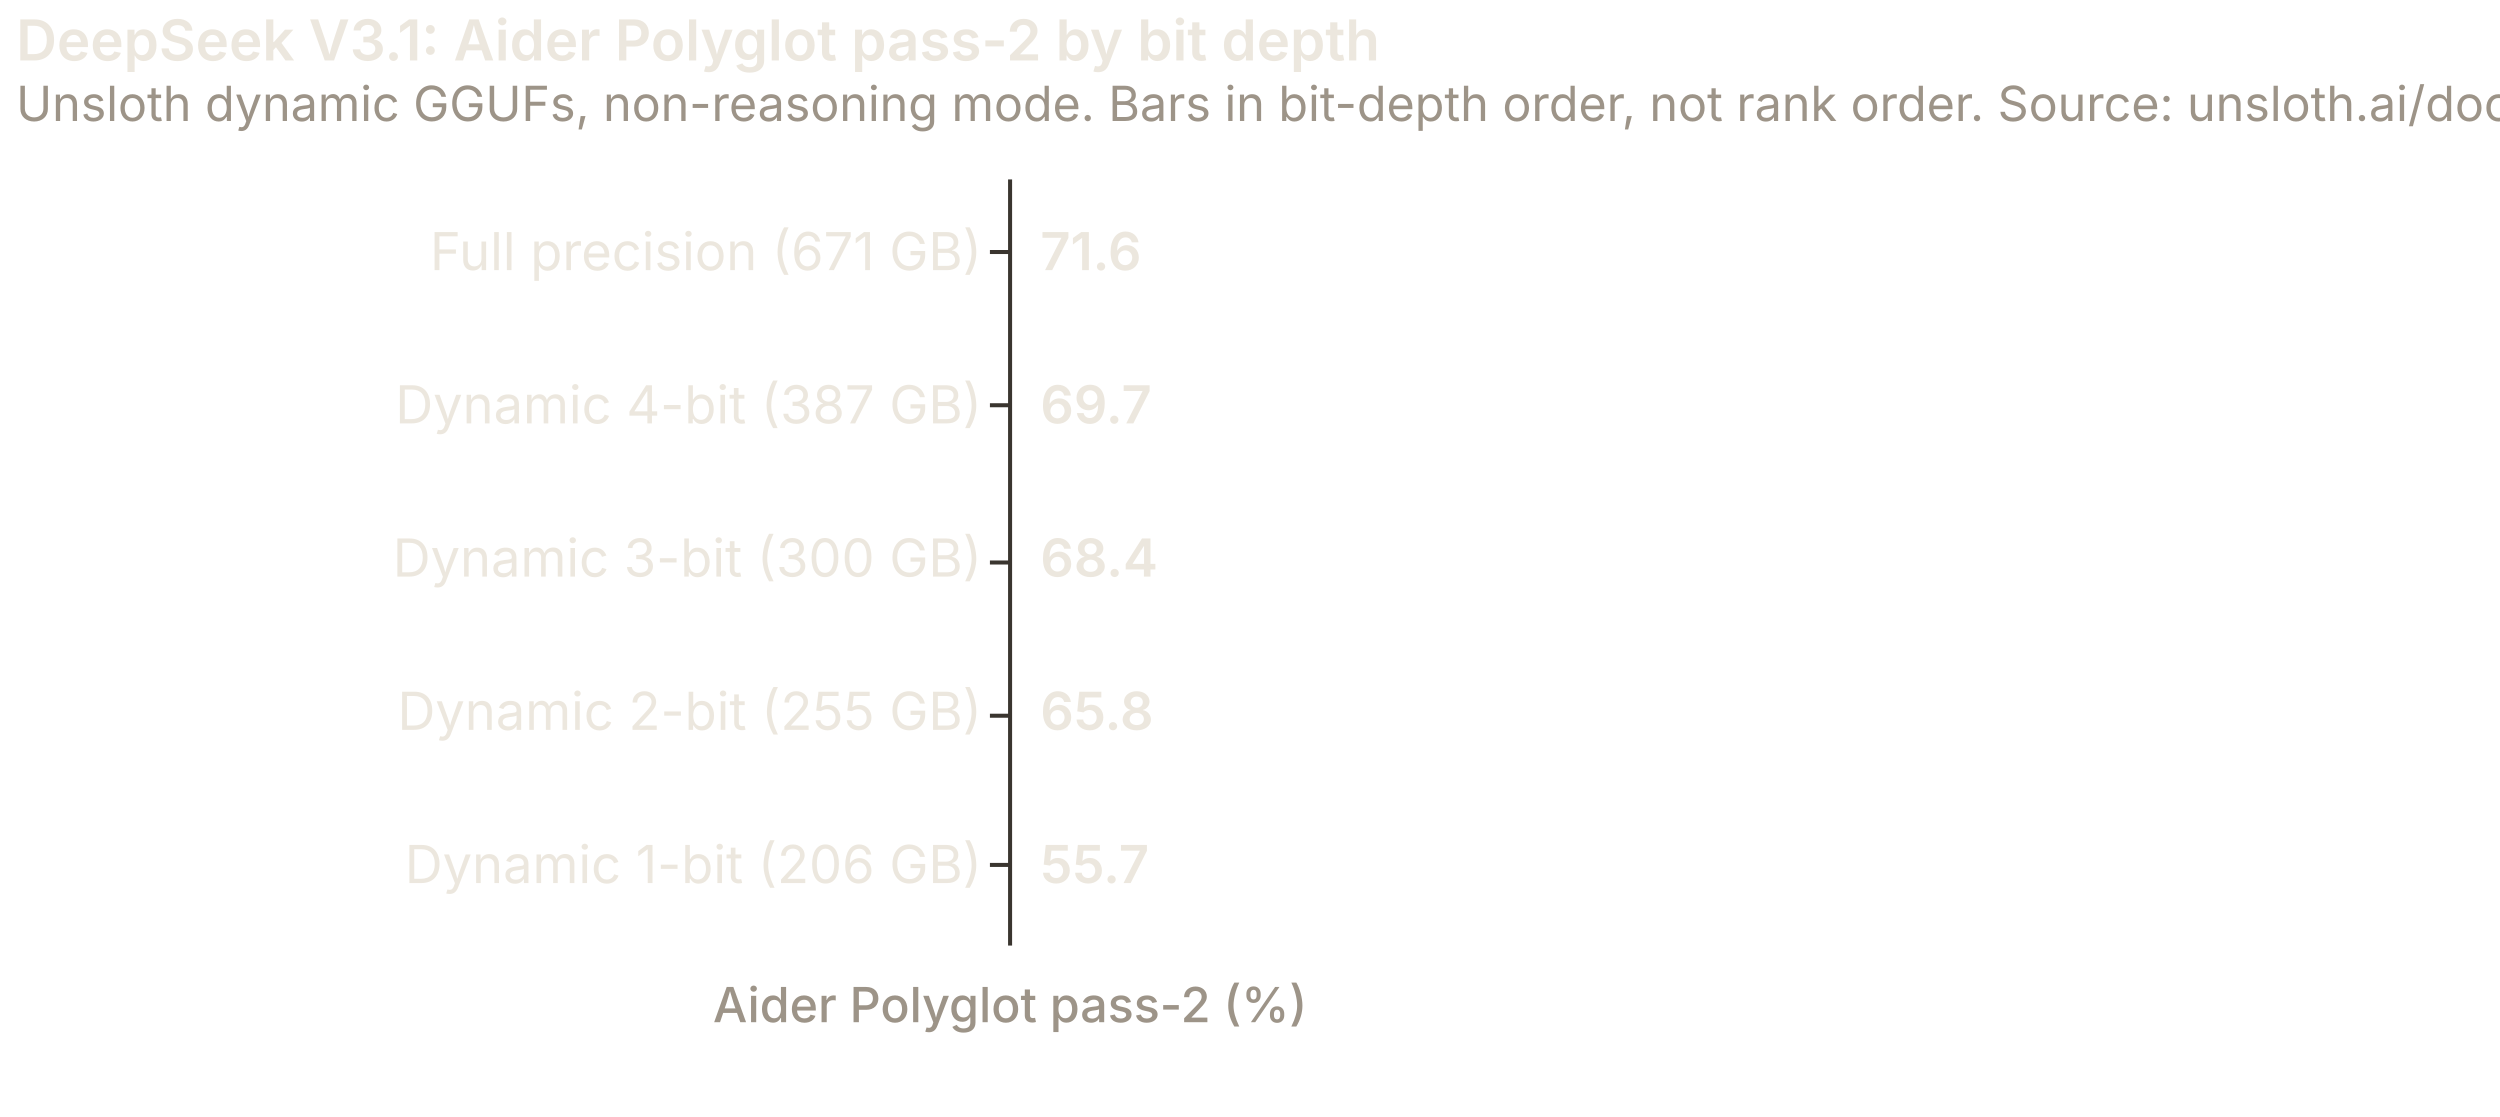
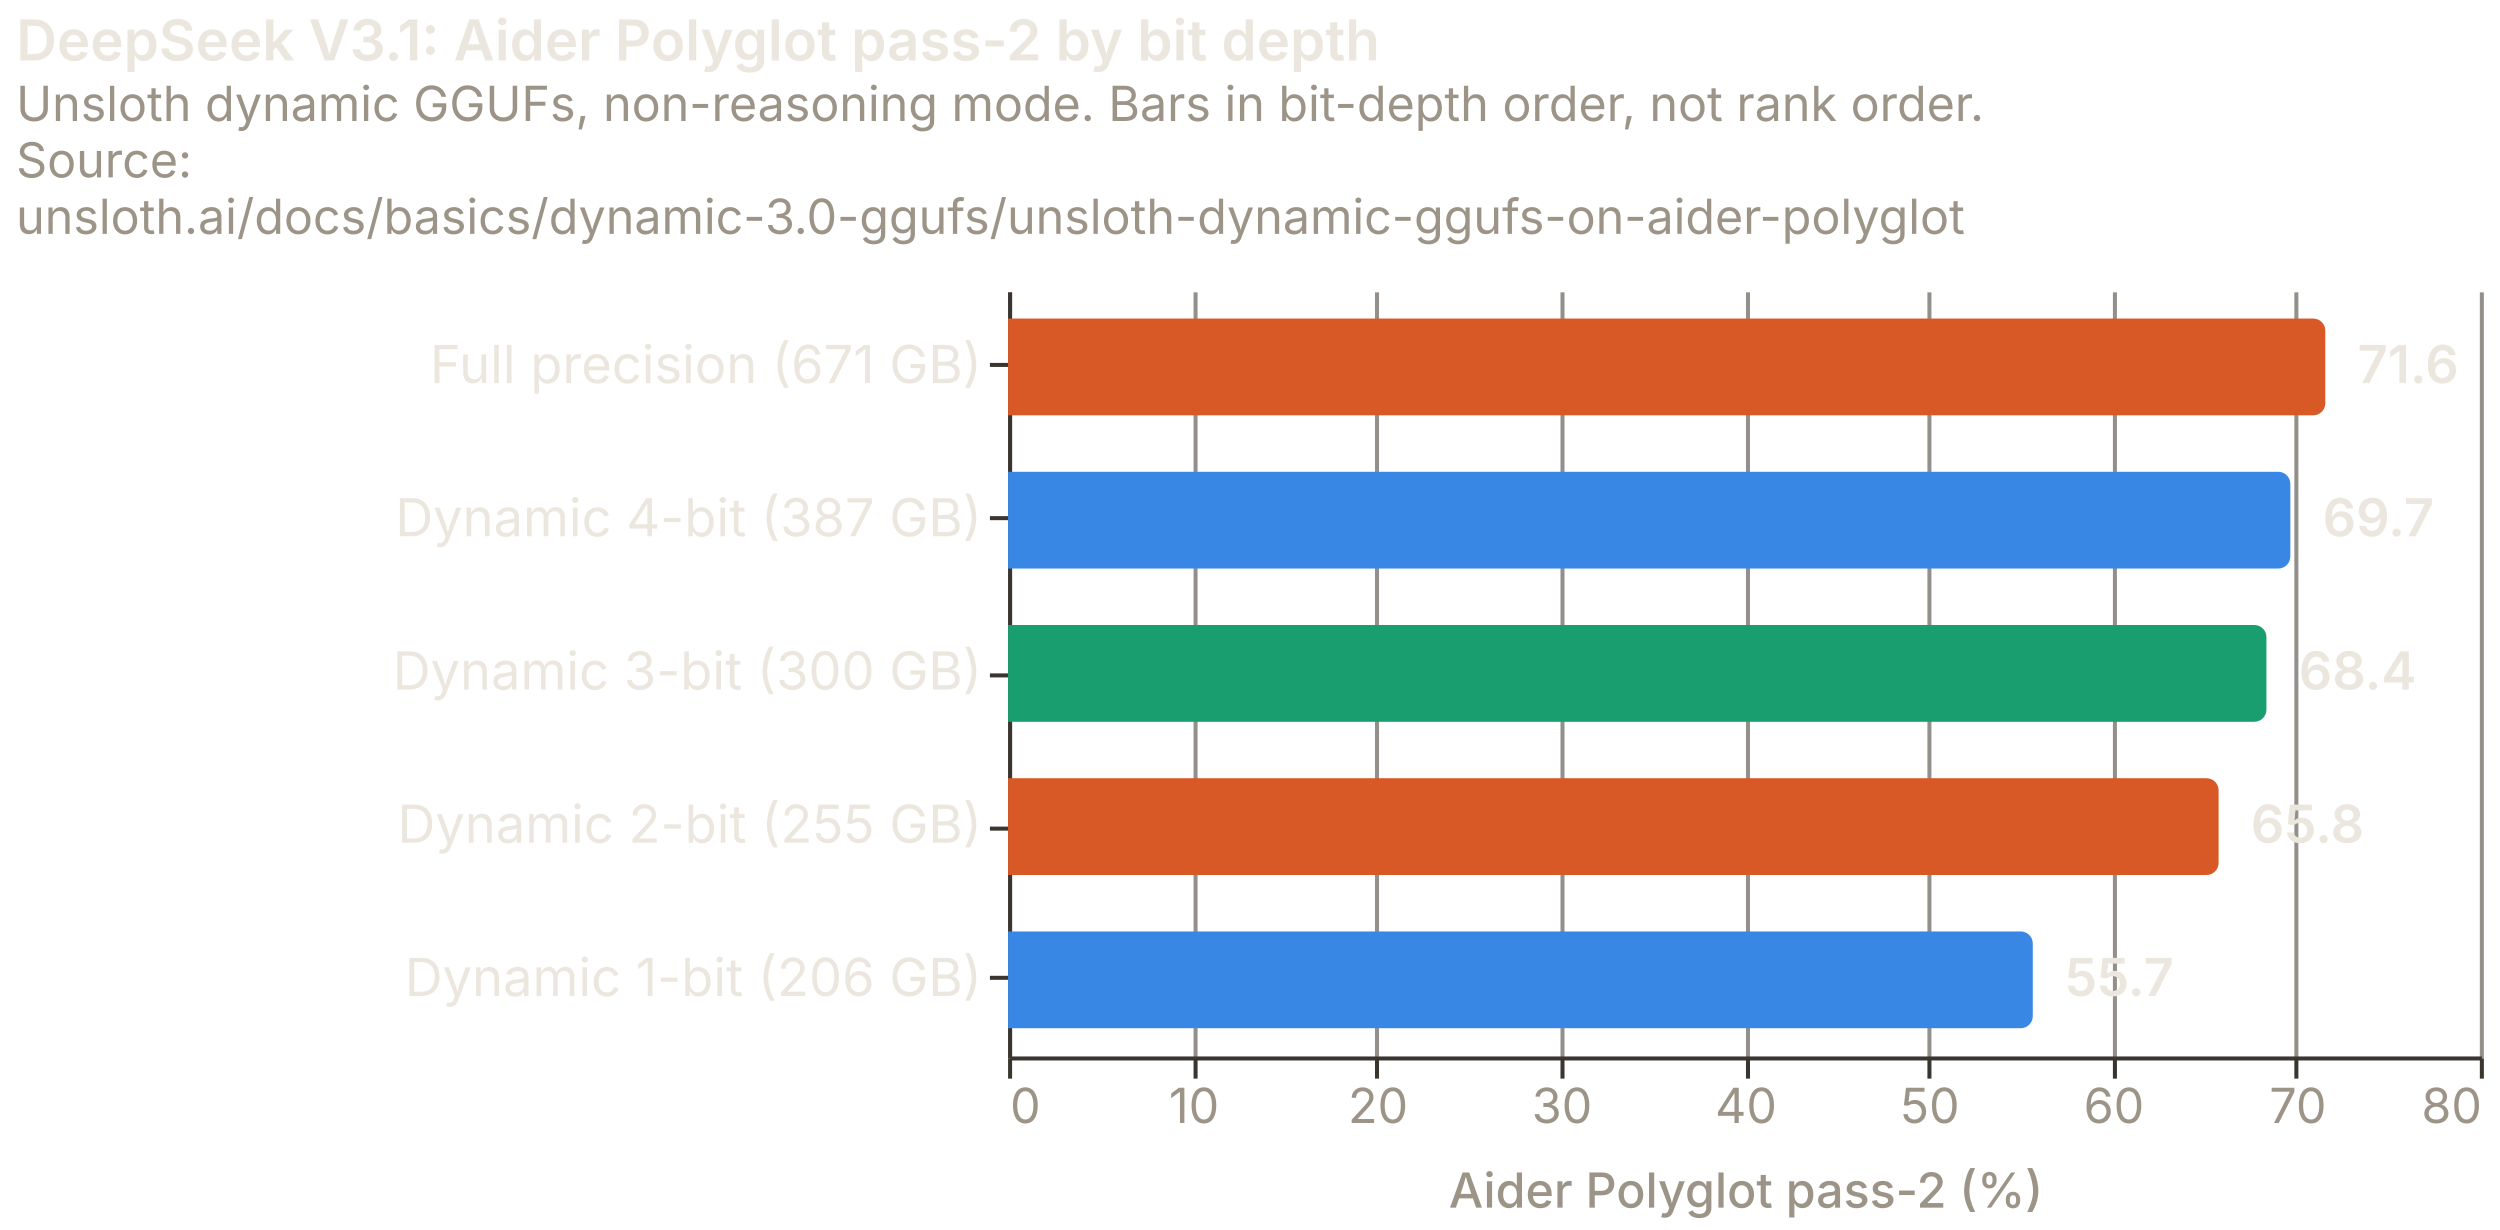
- <svg xmlns="http://www.w3.org/2000/svg" version="1.1" class="marks" width="620" height="277" viewBox="0 0 620 277">
-   <g fill="none" stroke-miterlimit="4" transform="translate(250,44)">
+ <svg xmlns="http://www.w3.org/2000/svg" version="1.1" class="marks" width="620" height="305" viewBox="0 0 620 305">
+   <g fill="none" stroke-miterlimit="4" transform="translate(250,72)">
    <g class="mark-group role-frame root" role="graphics-object" aria-roledescription="group mark container">
      <g transform="translate(0,0)">
-         <path class="background" aria-hidden="true" d="M0,0h0v190h0Z" />
+         <path class="background" aria-hidden="true" d="M0,0h365v190h-365Z" />
        <g>
          <g class="mark-group role-axis" aria-hidden="true">
            <g transform="translate(0.5,190.5)">
              <path class="background" aria-hidden="true" d="M0,0h0v0h0Z" pointer-events="none" />
              <g>
-                 <g class="mark-rule role-axis-grid" pointer-events="none" />
+                 <g class="mark-rule role-axis-grid" pointer-events="none">
+                   <line transform="translate(0,0)" x2="0" y2="-190" stroke="#3a352f" stroke-opacity="0.55" stroke-width="1" opacity="1" />
+                   <line transform="translate(46,0)" x2="0" y2="-190" stroke="#3a352f" stroke-opacity="0.55" stroke-width="1" opacity="1" />
+                   <line transform="translate(91,0)" x2="0" y2="-190" stroke="#3a352f" stroke-opacity="0.55" stroke-width="1" opacity="1" />
+                   <line transform="translate(137,0)" x2="0" y2="-190" stroke="#3a352f" stroke-opacity="0.55" stroke-width="1" opacity="1" />
+                   <line transform="translate(183,0)" x2="0" y2="-190" stroke="#3a352f" stroke-opacity="0.55" stroke-width="1" opacity="1" />
+                   <line transform="translate(228,0)" x2="0" y2="-190" stroke="#3a352f" stroke-opacity="0.55" stroke-width="1" opacity="1" />
+                   <line transform="translate(274,0)" x2="0" y2="-190" stroke="#3a352f" stroke-opacity="0.55" stroke-width="1" opacity="1" />
+                   <line transform="translate(319,0)" x2="0" y2="-190" stroke="#3a352f" stroke-opacity="0.55" stroke-width="1" opacity="1" />
+                   <line transform="translate(365,0)" x2="0" y2="-190" stroke="#3a352f" stroke-opacity="0.55" stroke-width="1" opacity="1" />
+                 </g>
              </g>
              <path class="foreground" aria-hidden="true" d="" pointer-events="none" display="none" />
            </g>
          </g>
          <g class="mark-group role-axis" role="graphics-symbol" aria-roledescription="axis" aria-label="X-axis titled 'Aider Polyglot pass-2 (%)' for a linear scale with values from 0 to 80">
            <g transform="translate(0.5,190.5)">
              <path class="background" aria-hidden="true" d="M0,0h0v0h0Z" pointer-events="none" />
              <g>
-                 <g class="mark-rule role-axis-tick" pointer-events="none" />
-                 <g class="mark-text role-axis-label" pointer-events="none" />
+                 <g class="mark-rule role-axis-tick" pointer-events="none">
+                   <line transform="translate(0,0)" x2="0" y2="5" stroke="#3a352f" stroke-width="1" opacity="1" />
+                   <line transform="translate(46,0)" x2="0" y2="5" stroke="#3a352f" stroke-width="1" opacity="1" />
+                   <line transform="translate(91,0)" x2="0" y2="5" stroke="#3a352f" stroke-width="1" opacity="1" />
+                   <line transform="translate(137,0)" x2="0" y2="5" stroke="#3a352f" stroke-width="1" opacity="1" />
+                   <line transform="translate(183,0)" x2="0" y2="5" stroke="#3a352f" stroke-width="1" opacity="1" />
+                   <line transform="translate(228,0)" x2="0" y2="5" stroke="#3a352f" stroke-width="1" opacity="1" />
+                   <line transform="translate(274,0)" x2="0" y2="5" stroke="#3a352f" stroke-width="1" opacity="1" />
+                   <line transform="translate(319,0)" x2="0" y2="5" stroke="#3a352f" stroke-width="1" opacity="1" />
+                   <line transform="translate(365,0)" x2="0" y2="5" stroke="#3a352f" stroke-width="1" opacity="1" />
+                 </g>
+                 <g class="mark-text role-axis-label" pointer-events="none">
+                   <text text-anchor="start" transform="translate(0,16)" font-family="ui-sans-serif, system-ui, -apple-system, 'Segoe UI', Inter, Helvetica, Arial, sans-serif" font-size="12px" fill="#9d9488" opacity="1">0</text>
+                   <text text-anchor="middle" transform="translate(45.625,16)" font-family="ui-sans-serif, system-ui, -apple-system, 'Segoe UI', Inter, Helvetica, Arial, sans-serif" font-size="12px" fill="#9d9488" opacity="1">10</text>
+                   <text text-anchor="middle" transform="translate(91.25,16)" font-family="ui-sans-serif, system-ui, -apple-system, 'Segoe UI', Inter, Helvetica, Arial, sans-serif" font-size="12px" fill="#9d9488" opacity="1">20</text>
+                   <text text-anchor="middle" transform="translate(136.875,16)" font-family="ui-sans-serif, system-ui, -apple-system, 'Segoe UI', Inter, Helvetica, Arial, sans-serif" font-size="12px" fill="#9d9488" opacity="1">30</text>
+                   <text text-anchor="middle" transform="translate(182.5,16)" font-family="ui-sans-serif, system-ui, -apple-system, 'Segoe UI', Inter, Helvetica, Arial, sans-serif" font-size="12px" fill="#9d9488" opacity="1">40</text>
+                   <text text-anchor="middle" transform="translate(228.125,16)" font-family="ui-sans-serif, system-ui, -apple-system, 'Segoe UI', Inter, Helvetica, Arial, sans-serif" font-size="12px" fill="#9d9488" opacity="1">50</text>
+                   <text text-anchor="middle" transform="translate(273.75,16)" font-family="ui-sans-serif, system-ui, -apple-system, 'Segoe UI', Inter, Helvetica, Arial, sans-serif" font-size="12px" fill="#9d9488" opacity="1">60</text>
+                   <text text-anchor="middle" transform="translate(319.375,16)" font-family="ui-sans-serif, system-ui, -apple-system, 'Segoe UI', Inter, Helvetica, Arial, sans-serif" font-size="12px" fill="#9d9488" opacity="1">70</text>
+                   <text text-anchor="end" transform="translate(365,16)" font-family="ui-sans-serif, system-ui, -apple-system, 'Segoe UI', Inter, Helvetica, Arial, sans-serif" font-size="12px" fill="#9d9488" opacity="1">80</text>
+                 </g>
                <g class="mark-rule role-axis-domain" pointer-events="none">
-                   <line transform="translate(0,0)" x2="0" y2="0" stroke="#3a352f" stroke-width="1" opacity="1" />
+                   <line transform="translate(0,0)" x2="365" y2="0" stroke="#3a352f" stroke-width="1" opacity="1" />
                </g>
                <g class="mark-text role-axis-title" pointer-events="none">
-                   <text text-anchor="middle" transform="translate(0,19)" font-family="ui-sans-serif, system-ui, -apple-system, 'Segoe UI', Inter, Helvetica, Arial, sans-serif" font-size="12px" font-weight="500" fill="#9d9488" opacity="1">Aider Polyglot pass-2 (%)</text>
+                   <text text-anchor="middle" transform="translate(182.5,37)" font-family="ui-sans-serif, system-ui, -apple-system, 'Segoe UI', Inter, Helvetica, Arial, sans-serif" font-size="12px" font-weight="500" fill="#9d9488" opacity="1">Aider Polyglot pass-2 (%)</text>
                </g>
              </g>
              <path class="foreground" aria-hidden="true" d="" pointer-events="none" display="none" />
            </g>
          </g>
          <g class="mark-group role-axis" role="graphics-symbol" aria-roledescription="axis" aria-label="Y-axis for a discrete scale with 5 values: Full precision (671 GB), Dynamic 4-bit (387 GB), Dynamic 3-bit (300 GB), Dynamic 2-bit (255 GB), Dynamic 1-bit (206 GB)">
            <g transform="translate(0.5,0.5)">
              <path class="background" aria-hidden="true" d="M0,0h0v0h0Z" pointer-events="none" />
              <g>
                <g class="mark-rule role-axis-tick" pointer-events="none">
                  <line transform="translate(0,18)" x2="-5" y2="0" stroke="#3a352f" stroke-width="1" opacity="1" />
                  <line transform="translate(0,56)" x2="-5" y2="0" stroke="#3a352f" stroke-width="1" opacity="1" />
                  <line transform="translate(0,95)" x2="-5" y2="0" stroke="#3a352f" stroke-width="1" opacity="1" />
                  <line transform="translate(0,133)" x2="-5" y2="0" stroke="#3a352f" stroke-width="1" opacity="1" />
                  <line transform="translate(0,170)" x2="-5" y2="0" stroke="#3a352f" stroke-width="1" opacity="1" />
                </g>
                <g class="mark-text role-axis-label" pointer-events="none">
                  <text text-anchor="end" transform="translate(-7,22.5)" font-family="ui-sans-serif, system-ui, -apple-system, 'Segoe UI', Inter, Helvetica, Arial, sans-serif" font-size="13px" fill="#ece7de" opacity="1">Full precision (671 GB)</text>
                  <text text-anchor="end" transform="translate(-7,60.5)" font-family="ui-sans-serif, system-ui, -apple-system, 'Segoe UI', Inter, Helvetica, Arial, sans-serif" font-size="13px" fill="#ece7de" opacity="1">Dynamic 4-bit (387 GB)</text>
                  <text text-anchor="end" transform="translate(-7,98.5)" font-family="ui-sans-serif, system-ui, -apple-system, 'Segoe UI', Inter, Helvetica, Arial, sans-serif" font-size="13px" fill="#ece7de" opacity="1">Dynamic 3-bit (300 GB)</text>
                  <text text-anchor="end" transform="translate(-7,136.5)" font-family="ui-sans-serif, system-ui, -apple-system, 'Segoe UI', Inter, Helvetica, Arial, sans-serif" font-size="13px" fill="#ece7de" opacity="1">Dynamic 2-bit (255 GB)</text>
                  <text text-anchor="end" transform="translate(-7,174.5)" font-family="ui-sans-serif, system-ui, -apple-system, 'Segoe UI', Inter, Helvetica, Arial, sans-serif" font-size="13px" fill="#ece7de" opacity="1">Dynamic 1-bit (206 GB)</text>
                </g>
                <g class="mark-rule role-axis-domain" pointer-events="none">
                  <line transform="translate(0,0)" x2="0" y2="190" stroke="#3a352f" stroke-width="1" opacity="1" />
                </g>
              </g>
              <path class="foreground" aria-hidden="true" d="" pointer-events="none" display="none" />
            </g>
          </g>
          <g class="mark-group role-scope" role="graphics-object" aria-roledescription="group mark container">
            <g transform="translate(0,7)">
-               <path class="background" aria-hidden="true" d="M0,0h0v24h0Z" />
+               <path class="background" aria-hidden="true" d="M0,0L323.675,0C325.331,0,326.675,1.344,326.675,3L326.675,21C326.675,22.656,325.331,24,323.675,24L0,24C0,24,0,24,0,24L0,0C0,0,0,0,0,0Z" />
              <g clip-path="url(#clip78)">
                <g class="mark-group role-scope" role="graphics-object" aria-roledescription="group mark container">
                  <g transform="translate(0,0)">
                    <path class="background" aria-hidden="true" d="M0,0h0v24h0Z" />
                    <g>
                      <g class="mark-rect role-mark layer_0_marks" role="graphics-object" aria-roledescription="rect mark container">
-                         <path aria-label="Aider Polyglot pass-2 (%): 71.6; build: Full precision (671 GB)" role="graphics-symbol" aria-roledescription="bar" d="M0,0h0v24h0Z" fill="#d95926" />
+                         <path aria-label="Aider Polyglot pass-2 (%): 71.6; build: Full precision (671 GB)" role="graphics-symbol" aria-roledescription="bar" d="M0,0h326.675v24h-326.675Z" fill="#d95926" />
                      </g>
                    </g>
                    <path class="foreground" aria-hidden="true" d="" display="none" />
                  </g>
                </g>
              </g>
              <path class="foreground" aria-hidden="true" d="" display="none" />
            </g>
            <g transform="translate(0,45)">
-               <path class="background" aria-hidden="true" d="M0,0h0v24h0Z" />
+               <path class="background" aria-hidden="true" d="M0,0L315.006,0C316.662,0,318.006,1.344,318.006,3L318.006,21C318.006,22.656,316.662,24,315.006,24L0,24C0,24,0,24,0,24L0,0C0,0,0,0,0,0Z" />
              <g clip-path="url(#clip79)">
                <g class="mark-group role-scope" role="graphics-object" aria-roledescription="group mark container">
                  <g transform="translate(0,0)">
                    <path class="background" aria-hidden="true" d="M0,0h0v24h0Z" />
                    <g>
                      <g class="mark-rect role-mark layer_0_marks" role="graphics-object" aria-roledescription="rect mark container">
-                         <path aria-label="Aider Polyglot pass-2 (%): 69.7; build: Dynamic 4-bit (387 GB)" role="graphics-symbol" aria-roledescription="bar" d="M0,0h0v24h0Z" fill="#3987e5" />
+                         <path aria-label="Aider Polyglot pass-2 (%): 69.7; build: Dynamic 4-bit (387 GB)" role="graphics-symbol" aria-roledescription="bar" d="M0,0h318.006v24h-318.006Z" fill="#3987e5" />
                      </g>
                    </g>
                    <path class="foreground" aria-hidden="true" d="" display="none" />
                  </g>
                </g>
              </g>
              <path class="foreground" aria-hidden="true" d="" display="none" />
            </g>
            <g transform="translate(0,83)">
-               <path class="background" aria-hidden="true" d="M0,0h0v24h0Z" />
+               <path class="background" aria-hidden="true" d="M0,0L309.075,0C310.731,0,312.075,1.344,312.075,3L312.075,21C312.075,22.656,310.731,24,309.075,24L0,24C0,24,0,24,0,24L0,0C0,0,0,0,0,0Z" />
              <g clip-path="url(#clip80)">
                <g class="mark-group role-scope" role="graphics-object" aria-roledescription="group mark container">
                  <g transform="translate(0,0)">
                    <path class="background" aria-hidden="true" d="M0,0h0v24h0Z" />
                    <g>
                      <g class="mark-rect role-mark layer_0_marks" role="graphics-object" aria-roledescription="rect mark container">
-                         <path aria-label="Aider Polyglot pass-2 (%): 68.4; build: Dynamic 3-bit (300 GB)" role="graphics-symbol" aria-roledescription="bar" d="M0,0h0v24h0Z" fill="#199e70" />
+                         <path aria-label="Aider Polyglot pass-2 (%): 68.4; build: Dynamic 3-bit (300 GB)" role="graphics-symbol" aria-roledescription="bar" d="M0,0h312.075v24h-312.075Z" fill="#199e70" />
                      </g>
                    </g>
                    <path class="foreground" aria-hidden="true" d="" display="none" />
                  </g>
                </g>
              </g>
              <path class="foreground" aria-hidden="true" d="" display="none" />
            </g>
            <g transform="translate(0,121)">
-               <path class="background" aria-hidden="true" d="M0,0h0v24h0Z" />
+               <path class="background" aria-hidden="true" d="M0,0L297.212,0C298.868,0,300.212,1.344,300.212,3L300.212,21C300.212,22.656,298.868,24,297.212,24L0,24C0,24,0,24,0,24L0,0C0,0,0,0,0,0Z" />
              <g clip-path="url(#clip81)">
                <g class="mark-group role-scope" role="graphics-object" aria-roledescription="group mark container">
                  <g transform="translate(0,0)">
                    <path class="background" aria-hidden="true" d="M0,0h0v24h0Z" />
                    <g>
                      <g class="mark-rect role-mark layer_0_marks" role="graphics-object" aria-roledescription="rect mark container">
-                         <path aria-label="Aider Polyglot pass-2 (%): 65.8; build: Dynamic 2-bit (255 GB)" role="graphics-symbol" aria-roledescription="bar" d="M0,0h0v24h0Z" fill="#d95926" />
+                         <path aria-label="Aider Polyglot pass-2 (%): 65.8; build: Dynamic 2-bit (255 GB)" role="graphics-symbol" aria-roledescription="bar" d="M0,0h300.212v24h-300.212Z" fill="#d95926" />
                      </g>
                    </g>
                    <path class="foreground" aria-hidden="true" d="" display="none" />
                  </g>
                </g>
              </g>
              <path class="foreground" aria-hidden="true" d="" display="none" />
            </g>
            <g transform="translate(0,159)">
-               <path class="background" aria-hidden="true" d="M0,0h0v24h0Z" />
+               <path class="background" aria-hidden="true" d="M0,0L251.131,0C252.787,0,254.131,1.344,254.131,3L254.131,21C254.131,22.656,252.787,24,251.131,24L0,24C0,24,0,24,0,24L0,0C0,0,0,0,0,0Z" />
              <g clip-path="url(#clip82)">
                <g class="mark-group role-scope" role="graphics-object" aria-roledescription="group mark container">
                  <g transform="translate(0,0)">
                    <path class="background" aria-hidden="true" d="M0,0h0v24h0Z" />
                    <g>
                      <g class="mark-rect role-mark layer_0_marks" role="graphics-object" aria-roledescription="rect mark container">
-                         <path aria-label="Aider Polyglot pass-2 (%): 55.7; build: Dynamic 1-bit (206 GB)" role="graphics-symbol" aria-roledescription="bar" d="M0,0h0v24h0Z" fill="#3987e5" />
+                         <path aria-label="Aider Polyglot pass-2 (%): 55.7; build: Dynamic 1-bit (206 GB)" role="graphics-symbol" aria-roledescription="bar" d="M0,0h254.131v24h-254.131Z" fill="#3987e5" />
                      </g>
                    </g>
                    <path class="foreground" aria-hidden="true" d="" display="none" />
                  </g>
                </g>
              </g>
              <path class="foreground" aria-hidden="true" d="" display="none" />
            </g>
          </g>
          <g class="mark-text role-mark layer_1_marks" role="graphics-object" aria-roledescription="text mark container">
-             <text aria-label="Aider Polyglot pass-2 (%): 71.6; build: Full precision (671 GB); v: 71.6" role="graphics-symbol" aria-roledescription="text mark" text-anchor="start" transform="translate(8,23)" font-family="ui-sans-serif, system-ui, -apple-system, 'Segoe UI', Inter, Helvetica, Arial, sans-serif" font-size="13px" font-weight="600" fill="#ece7de">71.6</text>
-             <text aria-label="Aider Polyglot pass-2 (%): 69.7; build: Dynamic 4-bit (387 GB); v: 69.7" role="graphics-symbol" aria-roledescription="text mark" text-anchor="start" transform="translate(8,61)" font-family="ui-sans-serif, system-ui, -apple-system, 'Segoe UI', Inter, Helvetica, Arial, sans-serif" font-size="13px" font-weight="600" fill="#ece7de">69.7</text>
-             <text aria-label="Aider Polyglot pass-2 (%): 68.4; build: Dynamic 3-bit (300 GB); v: 68.4" role="graphics-symbol" aria-roledescription="text mark" text-anchor="start" transform="translate(8,99)" font-family="ui-sans-serif, system-ui, -apple-system, 'Segoe UI', Inter, Helvetica, Arial, sans-serif" font-size="13px" font-weight="600" fill="#ece7de">68.4</text>
-             <text aria-label="Aider Polyglot pass-2 (%): 65.8; build: Dynamic 2-bit (255 GB); v: 65.8" role="graphics-symbol" aria-roledescription="text mark" text-anchor="start" transform="translate(8,137)" font-family="ui-sans-serif, system-ui, -apple-system, 'Segoe UI', Inter, Helvetica, Arial, sans-serif" font-size="13px" font-weight="600" fill="#ece7de">65.8</text>
-             <text aria-label="Aider Polyglot pass-2 (%): 55.7; build: Dynamic 1-bit (206 GB); v: 55.7" role="graphics-symbol" aria-roledescription="text mark" text-anchor="start" transform="translate(8,175)" font-family="ui-sans-serif, system-ui, -apple-system, 'Segoe UI', Inter, Helvetica, Arial, sans-serif" font-size="13px" font-weight="600" fill="#ece7de">55.7</text>
+             <text aria-label="Aider Polyglot pass-2 (%): 71.6; build: Full precision (671 GB); v: 71.6" role="graphics-symbol" aria-roledescription="text mark" text-anchor="start" transform="translate(334.675,23)" font-family="ui-sans-serif, system-ui, -apple-system, 'Segoe UI', Inter, Helvetica, Arial, sans-serif" font-size="13px" font-weight="600" fill="#ece7de">71.6</text>
+             <text aria-label="Aider Polyglot pass-2 (%): 69.7; build: Dynamic 4-bit (387 GB); v: 69.7" role="graphics-symbol" aria-roledescription="text mark" text-anchor="start" transform="translate(326.0063,61)" font-family="ui-sans-serif, system-ui, -apple-system, 'Segoe UI', Inter, Helvetica, Arial, sans-serif" font-size="13px" font-weight="600" fill="#ece7de">69.7</text>
+             <text aria-label="Aider Polyglot pass-2 (%): 68.4; build: Dynamic 3-bit (300 GB); v: 68.4" role="graphics-symbol" aria-roledescription="text mark" text-anchor="start" transform="translate(320.075,99)" font-family="ui-sans-serif, system-ui, -apple-system, 'Segoe UI', Inter, Helvetica, Arial, sans-serif" font-size="13px" font-weight="600" fill="#ece7de">68.4</text>
+             <text aria-label="Aider Polyglot pass-2 (%): 65.8; build: Dynamic 2-bit (255 GB); v: 65.8" role="graphics-symbol" aria-roledescription="text mark" text-anchor="start" transform="translate(308.2125,137)" font-family="ui-sans-serif, system-ui, -apple-system, 'Segoe UI', Inter, Helvetica, Arial, sans-serif" font-size="13px" font-weight="600" fill="#ece7de">65.8</text>
+             <text aria-label="Aider Polyglot pass-2 (%): 55.7; build: Dynamic 1-bit (206 GB); v: 55.7" role="graphics-symbol" aria-roledescription="text mark" text-anchor="start" transform="translate(262.1313,175)" font-family="ui-sans-serif, system-ui, -apple-system, 'Segoe UI', Inter, Helvetica, Arial, sans-serif" font-size="13px" font-weight="600" fill="#ece7de">55.7</text>
          </g>
          <g class="mark-group role-title">
-             <g transform="translate(-246,-40)">
+             <g transform="translate(-246,-68)">
              <path class="background" aria-hidden="true" d="M0,0h0v0h0Z" pointer-events="none" />
              <g>
                <g class="mark-text role-title-text" role="graphics-symbol" aria-roledescription="title" aria-label="Title text 'DeepSeek V3.1: Aider Polyglot pass-2 by bit depth'" pointer-events="none">
                  <text text-anchor="start" transform="translate(0,11)" font-family="ui-sans-serif, system-ui, -apple-system, 'Segoe UI', Inter, Helvetica, Arial, sans-serif" font-size="14px" font-weight="600" fill="#ece7de" opacity="1">DeepSeek V3.1: Aider Polyglot pass-2 by bit depth</text>
                </g>
                <g class="mark-text role-title-subtitle" role="graphics-symbol" aria-roledescription="subtitle" aria-label="Subtitle text 'Unsloth dynamic GGUFs, non-reasoning mode. Bars in bit-depth order, not rank order. Source: unsloth.ai/docs/basics/dynamic-3.0-ggufs/unsloth-dynamic-ggufs-on-aider-polyglot'" pointer-events="none">
-                   <text text-anchor="start" transform="translate(0,26)" font-family="ui-sans-serif, system-ui, -apple-system, 'Segoe UI', Inter, Helvetica, Arial, sans-serif" font-size="12px" fill="#9d9488" opacity="1">Unsloth dynamic GGUFs, non-reasoning mode. Bars in bit-depth order, not rank order. Source: unsloth.ai/docs/basics/dynamic-3.0-ggufs/unsloth-dynamic-ggufs-on-aider-polyglot</text>
+                   <text text-anchor="start" transform="translate(0,26)" font-family="ui-sans-serif, system-ui, -apple-system, 'Segoe UI', Inter, Helvetica, Arial, sans-serif" font-size="12px" fill="#9d9488" opacity="1">
+                     <tspan>Unsloth dynamic GGUFs, non-reasoning mode. Bars in bit-depth order, not rank order.</tspan>
+                     <tspan x="0" dy="14">Source:</tspan>
+                     <tspan x="0" dy="14">unsloth.ai/docs/basics/dynamic-3.0-ggufs/unsloth-dynamic-ggufs-on-aider-polyglot</tspan>
+                   </text>
                </g>
              </g>
              <path class="foreground" aria-hidden="true" d="" pointer-events="none" display="none" />
            </g>
          </g>
        </g>
        <path class="foreground" aria-hidden="true" d="" display="none" />
      </g>
    </g>
  </g>
  <defs>
    <clipPath id="clip78">
-       <path d="M0,0h0v24h0Z" />
+       <path d="M0,0L323.675,0C325.331,0,326.675,1.344,326.675,3L326.675,21C326.675,22.656,325.331,24,323.675,24L0,24C0,24,0,24,0,24L0,0C0,0,0,0,0,0Z" />
    </clipPath>
    <clipPath id="clip79">
-       <path d="M0,0h0v24h0Z" />
+       <path d="M0,0L315.006,0C316.662,0,318.006,1.344,318.006,3L318.006,21C318.006,22.656,316.662,24,315.006,24L0,24C0,24,0,24,0,24L0,0C0,0,0,0,0,0Z" />
    </clipPath>
    <clipPath id="clip80">
-       <path d="M0,0h0v24h0Z" />
+       <path d="M0,0L309.075,0C310.731,0,312.075,1.344,312.075,3L312.075,21C312.075,22.656,310.731,24,309.075,24L0,24C0,24,0,24,0,24L0,0C0,0,0,0,0,0Z" />
    </clipPath>
    <clipPath id="clip81">
-       <path d="M0,0h0v24h0Z" />
+       <path d="M0,0L297.212,0C298.868,0,300.212,1.344,300.212,3L300.212,21C300.212,22.656,298.868,24,297.212,24L0,24C0,24,0,24,0,24L0,0C0,0,0,0,0,0Z" />
    </clipPath>
    <clipPath id="clip82">
-       <path d="M0,0h0v24h0Z" />
+       <path d="M0,0L251.131,0C252.787,0,254.131,1.344,254.131,3L254.131,21C254.131,22.656,252.787,24,251.131,24L0,24C0,24,0,24,0,24L0,0C0,0,0,0,0,0Z" />
    </clipPath>
  </defs>
</svg>
